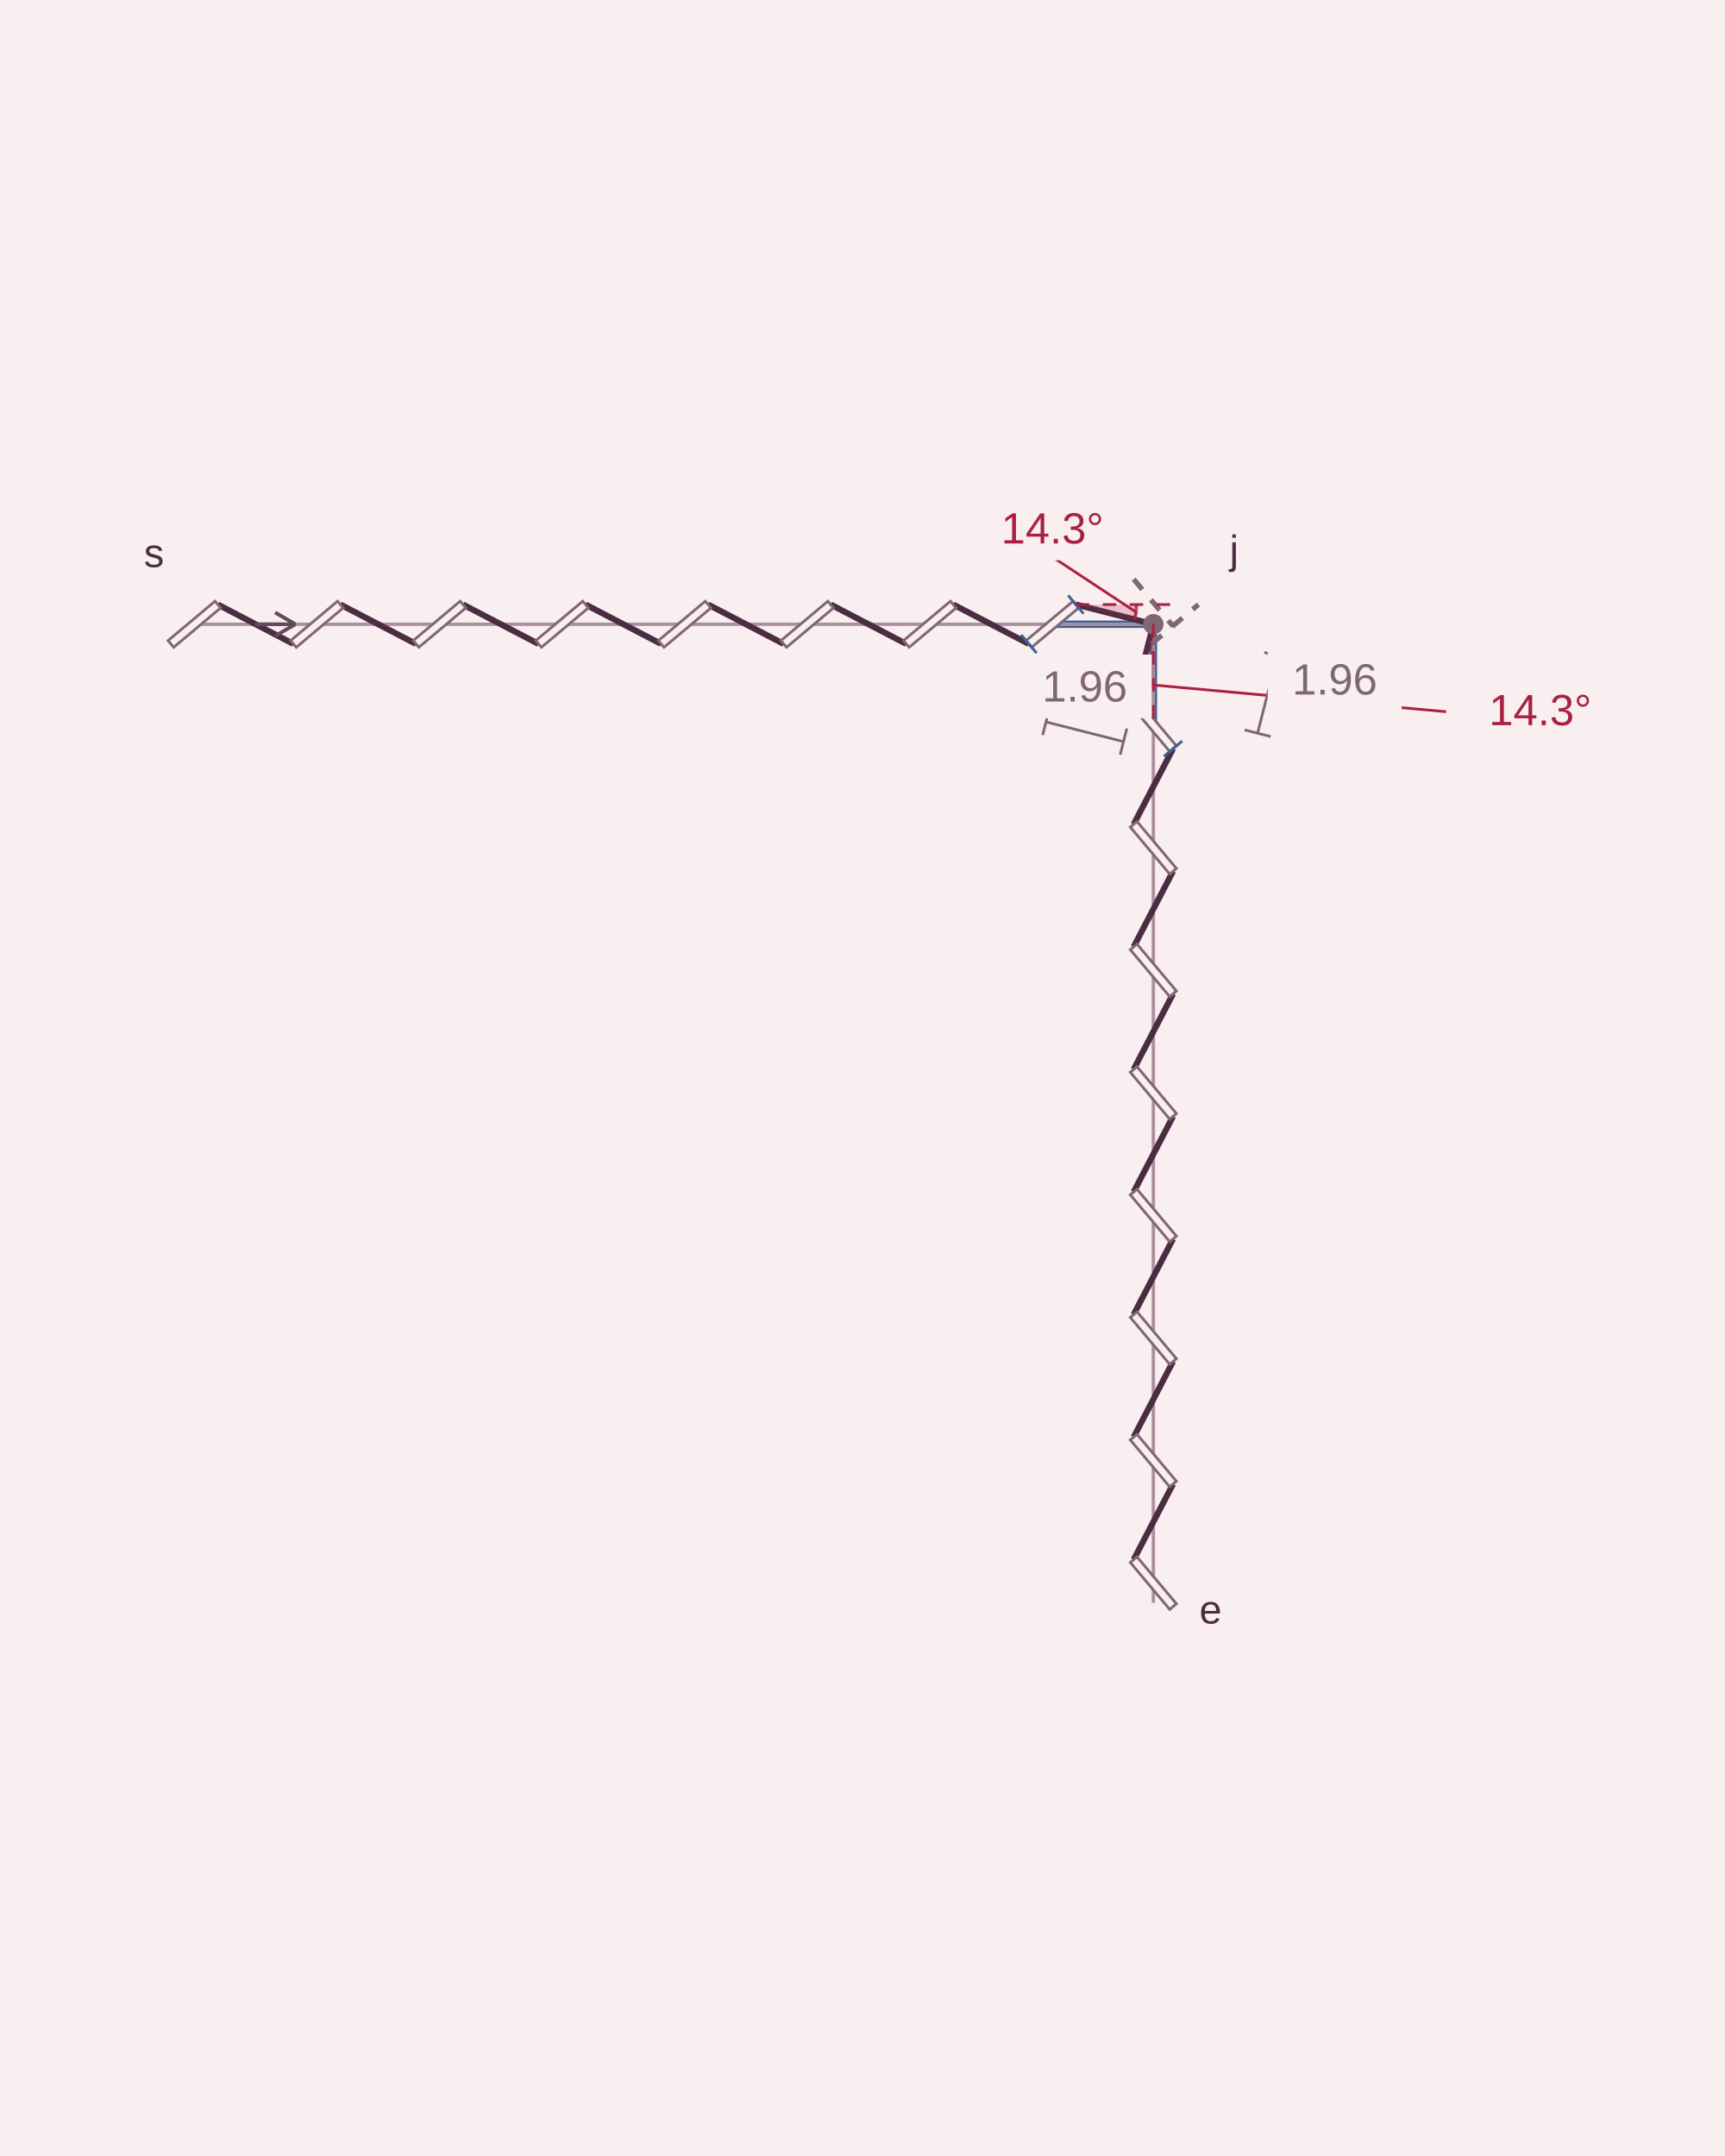
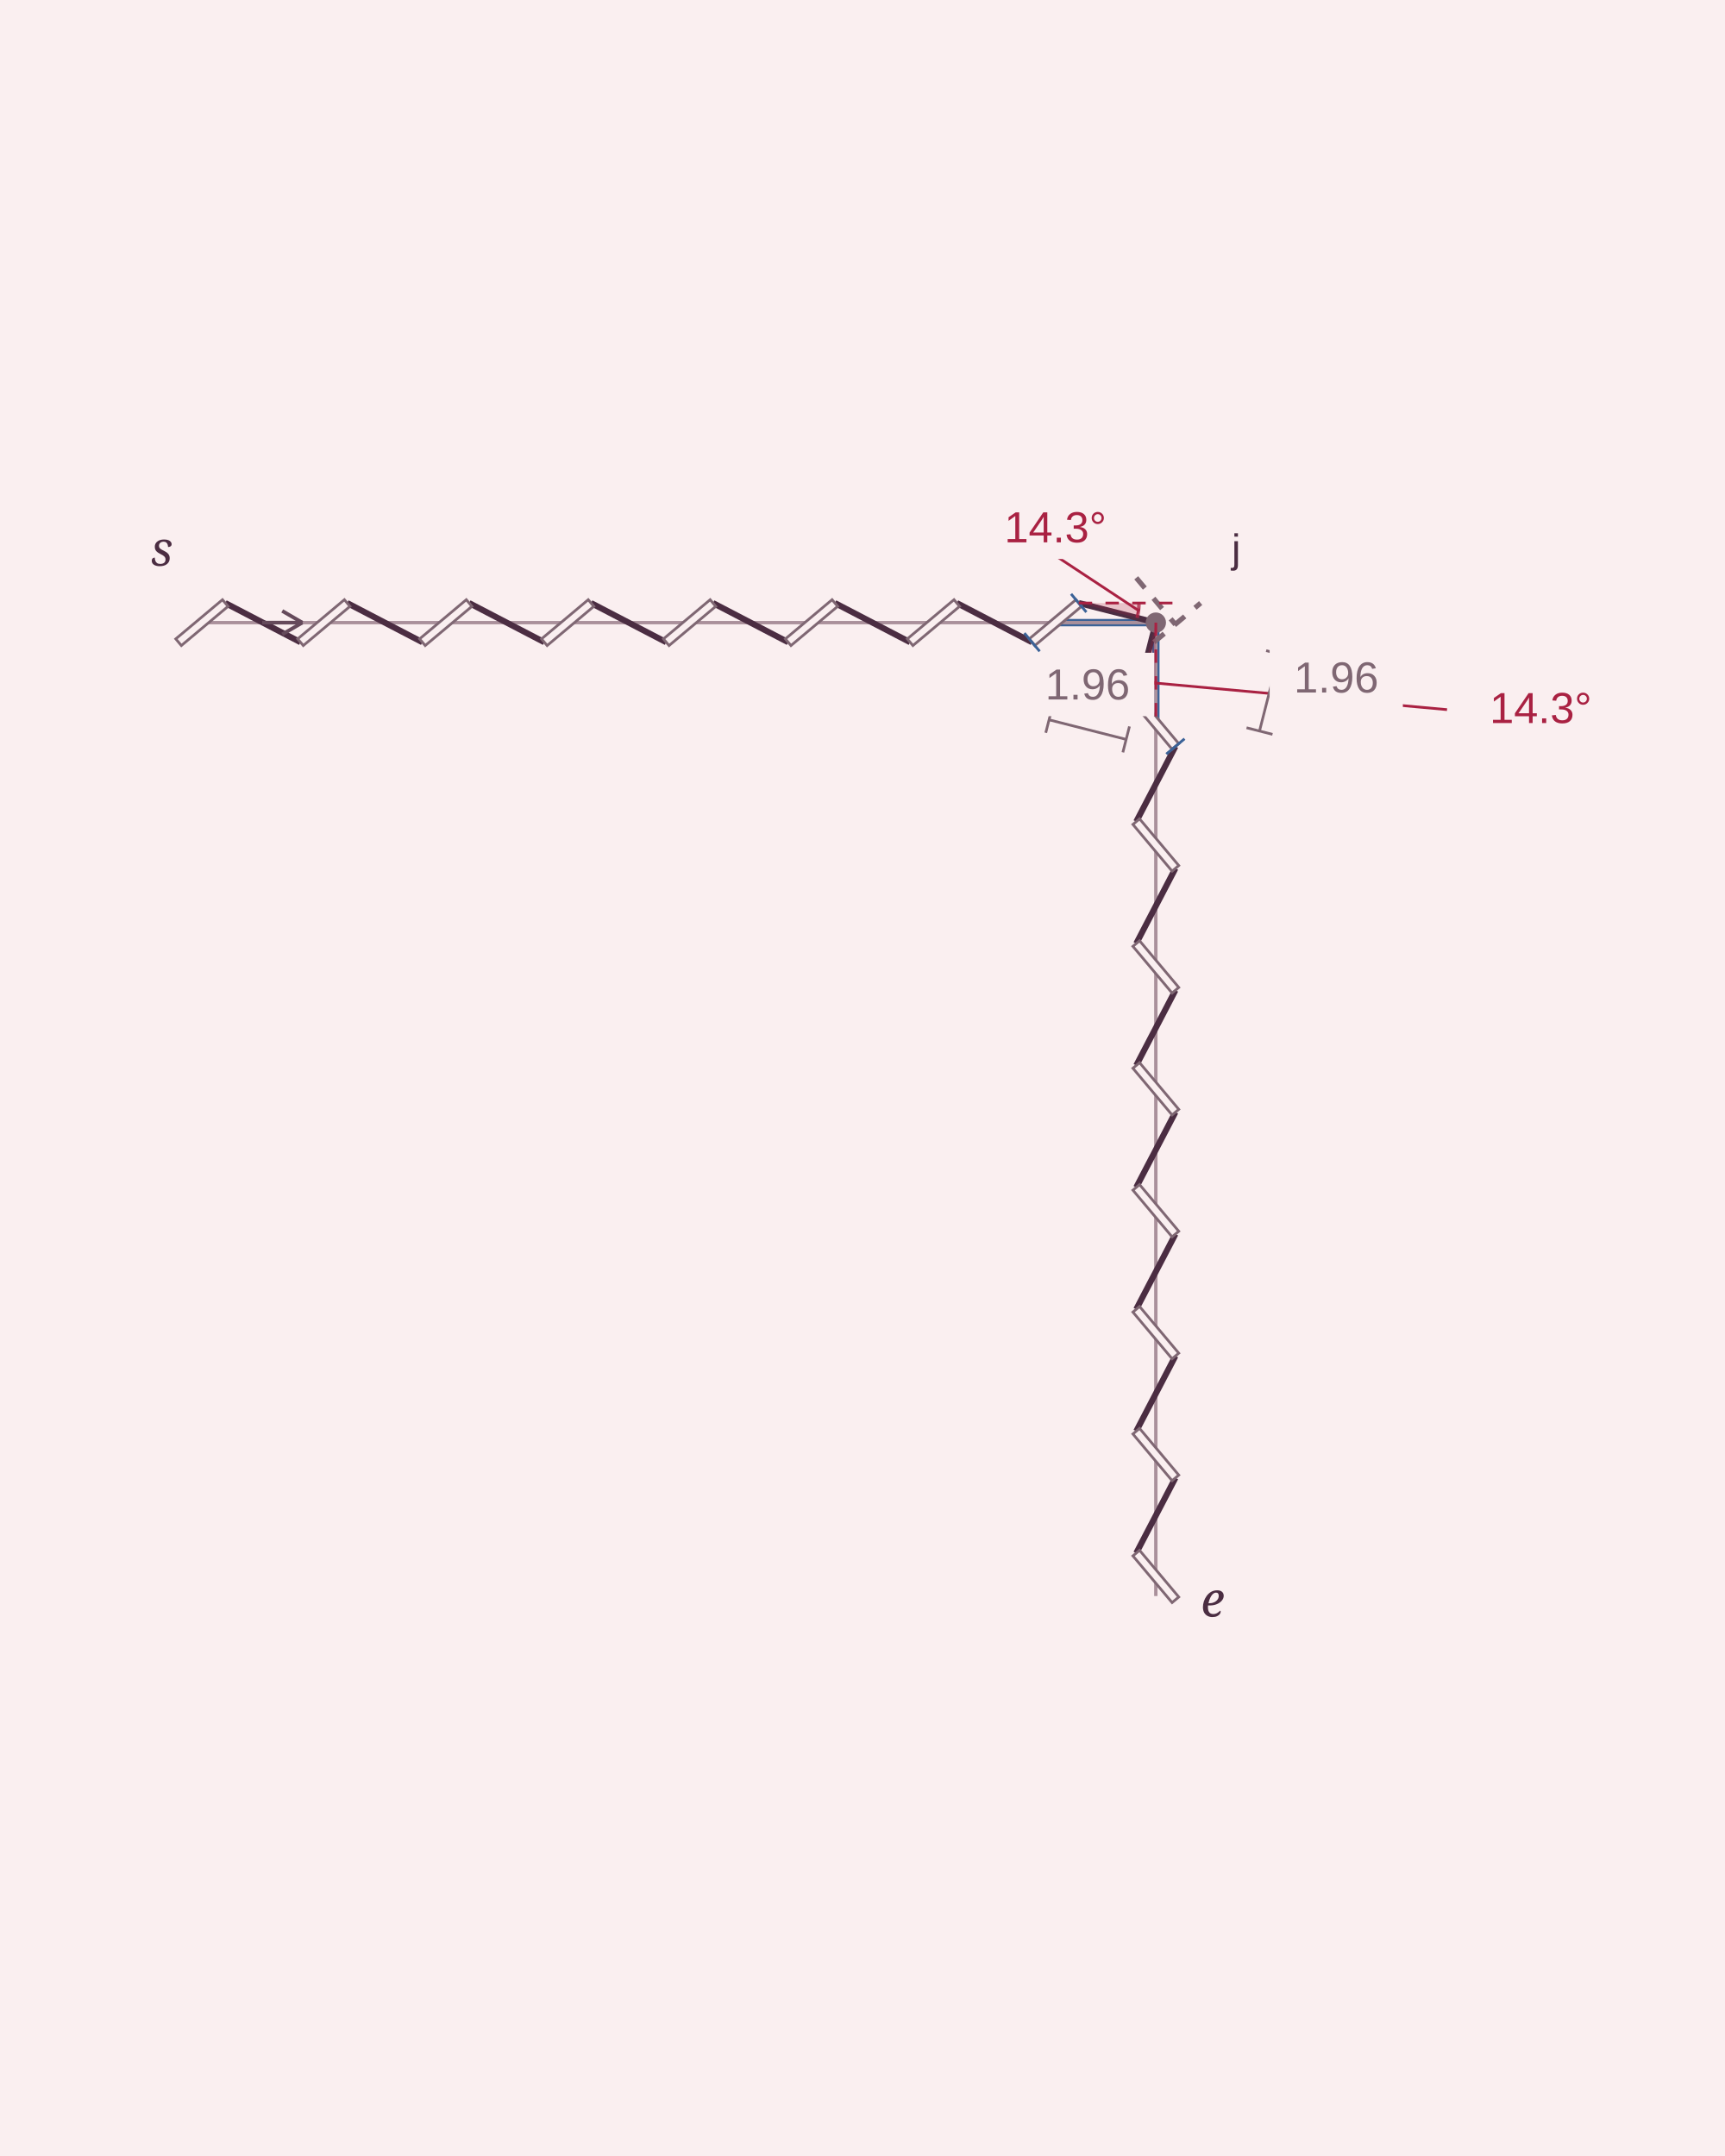
<svg xmlns="http://www.w3.org/2000/svg" width="600" height="750" viewBox="0 0 600 750" role="img" aria-labelledby="title description">
  <rect width="100%" height="100%" fill="#FAEFF0" />
-   <g transform="translate(-78.69992 170.3375) scale(1.170407)">
+   <g transform="translate(-75.29883 170.0235) scale(1.164214)">
    <line class="adjusted-gap" x1="410" y1="70.012" x2="410" y2="40" stroke="#3B6297" stroke-width="2.2" />
    <line class="adjusted-gap" x1="379.988" y1="40" x2="410" y2="40" stroke="#3B6297" stroke-width="2.2" />
    <line class="guide" x1="125" y1="40" x2="410" y2="40" stroke="#AA909B" stroke-width="1" />
    <line class="guide" x1="410" y1="40" x2="410" y2="330.854" stroke="#AA909B" stroke-width="1" />
    <line class="thread" x1="131.976" y1="34.146" x2="154.451" y2="45.854" stroke="#4B2D42" stroke-width="1.8" />
    <line class="thread" x1="168.403" y1="34.146" x2="190.878" y2="45.854" stroke="#4B2D42" stroke-width="1.8" />
    <line class="thread" x1="204.83" y1="34.146" x2="227.304" y2="45.854" stroke="#4B2D42" stroke-width="1.8" />
    <line class="thread" x1="241.257" y1="34.146" x2="263.731" y2="45.854" stroke="#4B2D42" stroke-width="1.8" />
    <line class="thread" x1="277.684" y1="34.146" x2="300.158" y2="45.854" stroke="#4B2D42" stroke-width="1.8" />
    <line class="thread" x1="314.11" y1="34.146" x2="336.585" y2="45.854" stroke="#4B2D42" stroke-width="1.8" />
    <line class="thread" x1="350.537" y1="34.146" x2="373.012" y2="45.854" stroke="#4B2D42" stroke-width="1.8" />
    <line class="thread" x1="386.964" y1="34.146" x2="410" y2="40" stroke="#4B2D42" stroke-width="1.8" />
    <line class="thread" x1="410" y1="40" x2="404.146" y2="63.036" stroke="#4B2D42" stroke-width="1.8" />
    <line class="thread" x1="415.854" y1="76.988" x2="404.146" y2="99.463" stroke="#4B2D42" stroke-width="1.8" />
    <line class="thread" x1="415.854" y1="113.415" x2="404.146" y2="135.89" stroke="#4B2D42" stroke-width="1.8" />
    <line class="thread" x1="415.854" y1="149.842" x2="404.146" y2="172.316" stroke="#4B2D42" stroke-width="1.8" />
    <line class="thread" x1="415.854" y1="186.269" x2="404.146" y2="208.743" stroke="#4B2D42" stroke-width="1.8" />
    <line class="thread" x1="415.854" y1="222.696" x2="404.146" y2="245.17" stroke="#4B2D42" stroke-width="1.8" />
    <line class="thread" x1="415.854" y1="259.122" x2="404.146" y2="281.597" stroke="#4B2D42" stroke-width="1.8" />
    <line class="thread" x1="415.854" y1="295.549" x2="404.146" y2="318.024" stroke="#4B2D42" stroke-width="1.8" />
    <line class="slit" x1="118.024" y1="45.854" x2="131.976" y2="34.146" stroke="#FAEFF0" stroke-width="2.6" />
    <polygon class="slit-outline" points="118.859,46.85 132.812,35.142 131.141,33.15 117.188,44.858" fill="#FAEFF0" stroke="#7F6773" stroke-width="0.8" />
    <line class="slit" x1="154.451" y1="45.854" x2="168.403" y2="34.146" stroke="#FAEFF0" stroke-width="2.6" />
    <polygon class="slit-outline" points="155.286,46.85 169.239,35.142 167.567,33.15 153.615,44.858" fill="#FAEFF0" stroke="#7F6773" stroke-width="0.8" />
    <line class="slit" x1="190.878" y1="45.854" x2="204.83" y2="34.146" stroke="#FAEFF0" stroke-width="2.6" />
    <polygon class="slit-outline" points="191.713,46.85 205.666,35.142 203.994,33.15 190.042,44.858" fill="#FAEFF0" stroke="#7F6773" stroke-width="0.8" />
    <line class="slit" x1="227.304" y1="45.854" x2="241.257" y2="34.146" stroke="#FAEFF0" stroke-width="2.6" />
    <polygon class="slit-outline" points="228.14,46.85 242.092,35.142 240.421,33.15 226.469,44.858" fill="#FAEFF0" stroke="#7F6773" stroke-width="0.8" />
    <line class="slit" x1="263.731" y1="45.854" x2="277.684" y2="34.146" stroke="#FAEFF0" stroke-width="2.6" />
    <polygon class="slit-outline" points="264.567,46.85 278.519,35.142 276.848,33.15 262.896,44.858" fill="#FAEFF0" stroke="#7F6773" stroke-width="0.8" />
    <line class="slit" x1="300.158" y1="45.854" x2="314.11" y2="34.146" stroke="#FAEFF0" stroke-width="2.6" />
    <polygon class="slit-outline" points="300.994,46.85 314.946,35.142 313.275,33.15 299.323,44.858" fill="#FAEFF0" stroke="#7F6773" stroke-width="0.8" />
    <line class="slit" x1="336.585" y1="45.854" x2="350.537" y2="34.146" stroke="#FAEFF0" stroke-width="2.6" />
    <polygon class="slit-outline" points="337.421,46.85 351.373,35.142 349.702,33.15 335.749,44.858" fill="#FAEFF0" stroke="#7F6773" stroke-width="0.8" />
    <line class="slit" x1="373.012" y1="45.854" x2="386.964" y2="34.146" stroke="#FAEFF0" stroke-width="2.6" />
    <polygon class="slit-outline" points="373.848,46.85 387.8,35.142 386.129,33.15 372.176,44.858" fill="#FAEFF0" stroke="#7F6773" stroke-width="0.8" />
    <line class="adjustment-mark" x1="375.295" y1="48.574" x2="370.729" y2="43.133" stroke="#3B6297" stroke-width="0.8" />
    <line class="adjustment-mark" x1="389.247" y1="36.867" x2="384.681" y2="31.426" stroke="#3B6297" stroke-width="0.8" />
    <line class="virtual" x1="409.439" y1="45.854" x2="423.391" y2="34.146" stroke="#7F6773" stroke-width="1.5" stroke-dasharray="4 4" />
    <line class="slit" x1="404.146" y1="318.024" x2="415.854" y2="331.976" stroke="#FAEFF0" stroke-width="2.6" />
    <polygon class="slit-outline" points="403.15,318.859 414.858,332.812 416.85,331.141 405.142,317.188" fill="#FAEFF0" stroke="#7F6773" stroke-width="0.8" />
    <line class="slit" x1="404.146" y1="281.597" x2="415.854" y2="295.549" stroke="#FAEFF0" stroke-width="2.6" />
    <polygon class="slit-outline" points="403.15,282.433 414.858,296.385 416.85,294.714 405.142,280.761" fill="#FAEFF0" stroke="#7F6773" stroke-width="0.8" />
    <line class="slit" x1="404.146" y1="245.17" x2="415.854" y2="259.122" stroke="#FAEFF0" stroke-width="2.6" />
    <polygon class="slit-outline" points="403.15,246.006 414.858,259.958 416.85,258.287 405.142,244.334" fill="#FAEFF0" stroke="#7F6773" stroke-width="0.8" />
    <line class="slit" x1="404.146" y1="208.743" x2="415.854" y2="222.696" stroke="#FAEFF0" stroke-width="2.6" />
    <polygon class="slit-outline" points="403.15,209.579 414.858,223.531 416.85,221.86 405.142,207.908" fill="#FAEFF0" stroke="#7F6773" stroke-width="0.8" />
    <line class="slit" x1="404.146" y1="172.316" x2="415.854" y2="186.269" stroke="#FAEFF0" stroke-width="2.6" />
    <polygon class="slit-outline" points="403.15,173.152 414.858,187.104 416.85,185.433 405.142,171.481" fill="#FAEFF0" stroke="#7F6773" stroke-width="0.8" />
    <line class="slit" x1="404.146" y1="135.89" x2="415.854" y2="149.842" stroke="#FAEFF0" stroke-width="2.6" />
    <polygon class="slit-outline" points="403.15,136.725 414.858,150.677 416.85,149.006 405.142,135.054" fill="#FAEFF0" stroke="#7F6773" stroke-width="0.8" />
    <line class="slit" x1="404.146" y1="99.463" x2="415.854" y2="113.415" stroke="#FAEFF0" stroke-width="2.6" />
    <polygon class="slit-outline" points="403.15,100.298 414.858,114.251 416.85,112.579 405.142,98.627" fill="#FAEFF0" stroke="#7F6773" stroke-width="0.8" />
    <line class="slit" x1="404.146" y1="63.036" x2="415.854" y2="76.988" stroke="#FAEFF0" stroke-width="2.6" />
    <polygon class="slit-outline" points="403.15,63.871 414.858,77.824 416.85,76.152 405.142,62.2" fill="#FAEFF0" stroke="#7F6773" stroke-width="0.8" />
    <line class="adjustment-mark" x1="401.426" y1="65.319" x2="406.867" y2="60.753" stroke="#3B6297" stroke-width="0.8" />
    <line class="adjustment-mark" x1="413.133" y1="79.271" x2="418.574" y2="74.705" stroke="#3B6297" stroke-width="0.8" />
    <line class="virtual" x1="404.146" y1="26.609" x2="415.854" y2="40.561" stroke="#7F6773" stroke-width="1.5" stroke-dasharray="4 4" />
    <circle class="hole" cx="410" cy="40" r="3.036" fill="#7F6773" />
-     <rect class="label-background" x="106.1" y="9.96" width="13.8" height="17.8" fill="#FAEFF0" />
-     <text class="notation-start" x="113" y="23" text-anchor="middle" font-family="Arial" font-size="12" fill="#4B2D42">s</text>
+     <rect class="label-background" x="105.32" y="7.752" width="15.36" height="20.56" fill="#FAEFF0" />
+     <text class="notation-start" x="113" y="23" text-anchor="middle" font-family="Cambria" font-size="14.4" font-style="italic" fill="#4B2D42">s</text>
    <line class="direction" x1="143" y1="40" x2="155" y2="40" stroke="#654A5B" stroke-width="1.1" />
    <line class="direction" x1="155" y1="40" x2="149" y2="36.5" stroke="#654A5B" stroke-width="1.1" />
    <line class="direction" x1="155" y1="40" x2="149" y2="43.5" stroke="#654A5B" stroke-width="1.1" />
-     <rect class="label-background" x="420.1" y="323.96" width="13.8" height="17.8" fill="#FAEFF0" />
-     <text class="notation-end" x="427" y="337" text-anchor="middle" font-family="Arial" font-size="12" fill="#4B2D42">e</text>
+     <rect class="label-background" x="419.32" y="321.752" width="15.36" height="20.56" fill="#FAEFF0" />
+     <text class="notation-end" x="427" y="337" text-anchor="middle" font-family="Cambria" font-size="14.4" font-style="italic" fill="#4B2D42">e</text>
    <rect class="label-background" x="427.1" y="8.96" width="13.8" height="17.8" fill="#FAEFF0" />
    <text class="notation-junction" x="434" y="22" text-anchor="middle" font-family="Arial" font-size="12" fill="#4B2D42">j</text>
    <polygon class="angle-wedge" points="386.964,34.146 404.964,34.146 404.962,34.426 404.955,34.706 404.945,34.986 404.929,35.265 404.91,35.545 404.886,35.824 404.858,36.102 404.825,36.38 404.788,36.658 404.747,36.935 404.701,37.211 404.652,37.486 404.598,37.761 404.539,38.035 404.477,38.308 404.41,38.579" fill="#A92142" fill-opacity="0.22" />
    <line class="angle-reference" x1="386.964" y1="34.146" x2="414.964" y2="34.146" stroke="#A92142" stroke-width="0.8" stroke-dasharray="4 4" />
    <line class="thread-angle" x1="404.964" y1="34.146" x2="404.962" y2="34.426" stroke="#A92142" stroke-width="1" />
    <line class="thread-angle" x1="404.962" y1="34.426" x2="404.955" y2="34.706" stroke="#A92142" stroke-width="1" />
    <line class="thread-angle" x1="404.955" y1="34.706" x2="404.945" y2="34.986" stroke="#A92142" stroke-width="1" />
    <line class="thread-angle" x1="404.945" y1="34.986" x2="404.929" y2="35.265" stroke="#A92142" stroke-width="1" />
    <line class="thread-angle" x1="404.929" y1="35.265" x2="404.91" y2="35.545" stroke="#A92142" stroke-width="1" />
    <line class="thread-angle" x1="404.91" y1="35.545" x2="404.886" y2="35.824" stroke="#A92142" stroke-width="1" />
    <line class="thread-angle" x1="404.886" y1="35.824" x2="404.858" y2="36.102" stroke="#A92142" stroke-width="1" />
    <line class="thread-angle" x1="404.858" y1="36.102" x2="404.825" y2="36.38" stroke="#A92142" stroke-width="1" />
    <line class="thread-angle" x1="404.825" y1="36.38" x2="404.788" y2="36.658" stroke="#A92142" stroke-width="1" />
    <line class="thread-angle" x1="404.788" y1="36.658" x2="404.747" y2="36.935" stroke="#A92142" stroke-width="1" />
    <line class="thread-angle" x1="404.747" y1="36.935" x2="404.701" y2="37.211" stroke="#A92142" stroke-width="1" />
    <line class="thread-angle" x1="404.701" y1="37.211" x2="404.652" y2="37.486" stroke="#A92142" stroke-width="1" />
    <line class="thread-angle" x1="404.652" y1="37.486" x2="404.598" y2="37.761" stroke="#A92142" stroke-width="1" />
    <line class="thread-angle" x1="404.598" y1="37.761" x2="404.539" y2="38.035" stroke="#A92142" stroke-width="1" />
    <line class="thread-angle" x1="404.539" y1="38.035" x2="404.477" y2="38.308" stroke="#A92142" stroke-width="1" />
    <line class="thread-angle" x1="404.477" y1="38.308" x2="404.41" y2="38.579" stroke="#A92142" stroke-width="1" />
    <line class="angle-leader" x1="380" y1="20" x2="404.825" y2="36.38" stroke="#A92142" stroke-width="0.8" />
    <rect class="label-background" x="355.875" y="2.04" width="48.25" height="18.95" fill="#FAEFF0" />
    <text class="thread-angle-value" x="380" y="16" text-anchor="middle" font-family="Arial" font-size="13" fill="#A92142">14.3°</text>
    <polygon class="angle-wedge" points="410,40 410,58 409.72,57.998 409.44,57.991 409.16,57.98 408.881,57.965 408.602,57.946 408.323,57.922 408.044,57.893 407.766,57.861 407.489,57.824 407.212,57.783 406.936,57.737 406.66,57.687 406.385,57.633 406.112,57.575 405.839,57.512 405.567,57.446" fill="#A92142" fill-opacity="0.22" />
    <line class="angle-reference" x1="410" y1="40" x2="410" y2="68" stroke="#A92142" stroke-width="0.8" stroke-dasharray="4 4" />
    <line class="thread-angle" x1="410" y1="58" x2="409.72" y2="57.998" stroke="#A92142" stroke-width="1" />
    <line class="thread-angle" x1="409.72" y1="57.998" x2="409.44" y2="57.991" stroke="#A92142" stroke-width="1" />
    <line class="thread-angle" x1="409.44" y1="57.991" x2="409.16" y2="57.98" stroke="#A92142" stroke-width="1" />
    <line class="thread-angle" x1="409.16" y1="57.98" x2="408.881" y2="57.965" stroke="#A92142" stroke-width="1" />
    <line class="thread-angle" x1="408.881" y1="57.965" x2="408.602" y2="57.946" stroke="#A92142" stroke-width="1" />
    <line class="thread-angle" x1="408.602" y1="57.946" x2="408.323" y2="57.922" stroke="#A92142" stroke-width="1" />
    <line class="thread-angle" x1="408.323" y1="57.922" x2="408.044" y2="57.893" stroke="#A92142" stroke-width="1" />
    <line class="thread-angle" x1="408.044" y1="57.893" x2="407.766" y2="57.861" stroke="#A92142" stroke-width="1" />
    <line class="thread-angle" x1="407.766" y1="57.861" x2="407.489" y2="57.824" stroke="#A92142" stroke-width="1" />
    <line class="thread-angle" x1="407.489" y1="57.824" x2="407.212" y2="57.783" stroke="#A92142" stroke-width="1" />
    <line class="thread-angle" x1="407.212" y1="57.783" x2="406.936" y2="57.737" stroke="#A92142" stroke-width="1" />
    <line class="thread-angle" x1="406.936" y1="57.737" x2="406.66" y2="57.687" stroke="#A92142" stroke-width="1" />
    <line class="thread-angle" x1="406.66" y1="57.687" x2="406.385" y2="57.633" stroke="#A92142" stroke-width="1" />
    <line class="thread-angle" x1="406.385" y1="57.633" x2="406.112" y2="57.575" stroke="#A92142" stroke-width="1" />
    <line class="thread-angle" x1="406.112" y1="57.575" x2="405.839" y2="57.512" stroke="#A92142" stroke-width="1" />
    <line class="thread-angle" x1="405.839" y1="57.512" x2="405.567" y2="57.446" stroke="#A92142" stroke-width="1" />
    <line class="angle-leader" x1="497" y1="66" x2="407.766" y2="57.861" stroke="#A92142" stroke-width="0.8" />
    <rect class="label-background" x="500.875" y="56.04" width="48.25" height="18.95" fill="#FAEFF0" />
    <text class="thread-angle-value" x="525" y="70" text-anchor="middle" font-family="Arial" font-size="13" fill="#A92142">14.3°</text>
    <line class="thread-length-dimension" x1="378.098" y1="69.037" x2="401.134" y2="74.891" stroke="#7F6773" stroke-width="0.8" />
    <line class="thread-length-dimension" x1="377.113" y1="72.914" x2="379.083" y2="65.161" stroke="#7F6773" stroke-width="0.8" />
    <line class="thread-length-dimension" x1="400.149" y1="78.768" x2="402.119" y2="71.014" stroke="#7F6773" stroke-width="0.8" />
    <rect class="label-background" x="369.716" y="49.004" width="39.8" height="18.95" fill="#FAEFF0" />
    <text class="thread-length-value" x="389.616" y="62.964" text-anchor="middle" font-family="Arial" font-size="13" fill="#7F6773">1.96</text>
    <line class="thread-length-dimension" x1="446.83" y1="49.359" x2="440.976" y2="72.395" stroke="#7F6773" stroke-width="0.8" />
    <line class="thread-length-dimension" x1="442.953" y1="48.374" x2="450.706" y2="50.344" stroke="#7F6773" stroke-width="0.8" />
    <line class="thread-length-dimension" x1="437.099" y1="71.409" x2="444.853" y2="73.38" stroke="#7F6773" stroke-width="0.8" />
    <rect class="label-background" x="444.003" y="46.917" width="39.8" height="18.95" fill="#FAEFF0" />
    <text class="thread-length-value" x="463.903" y="60.877" text-anchor="middle" font-family="Arial" font-size="13" fill="#7F6773">1.96</text>
  </g>
</svg>
